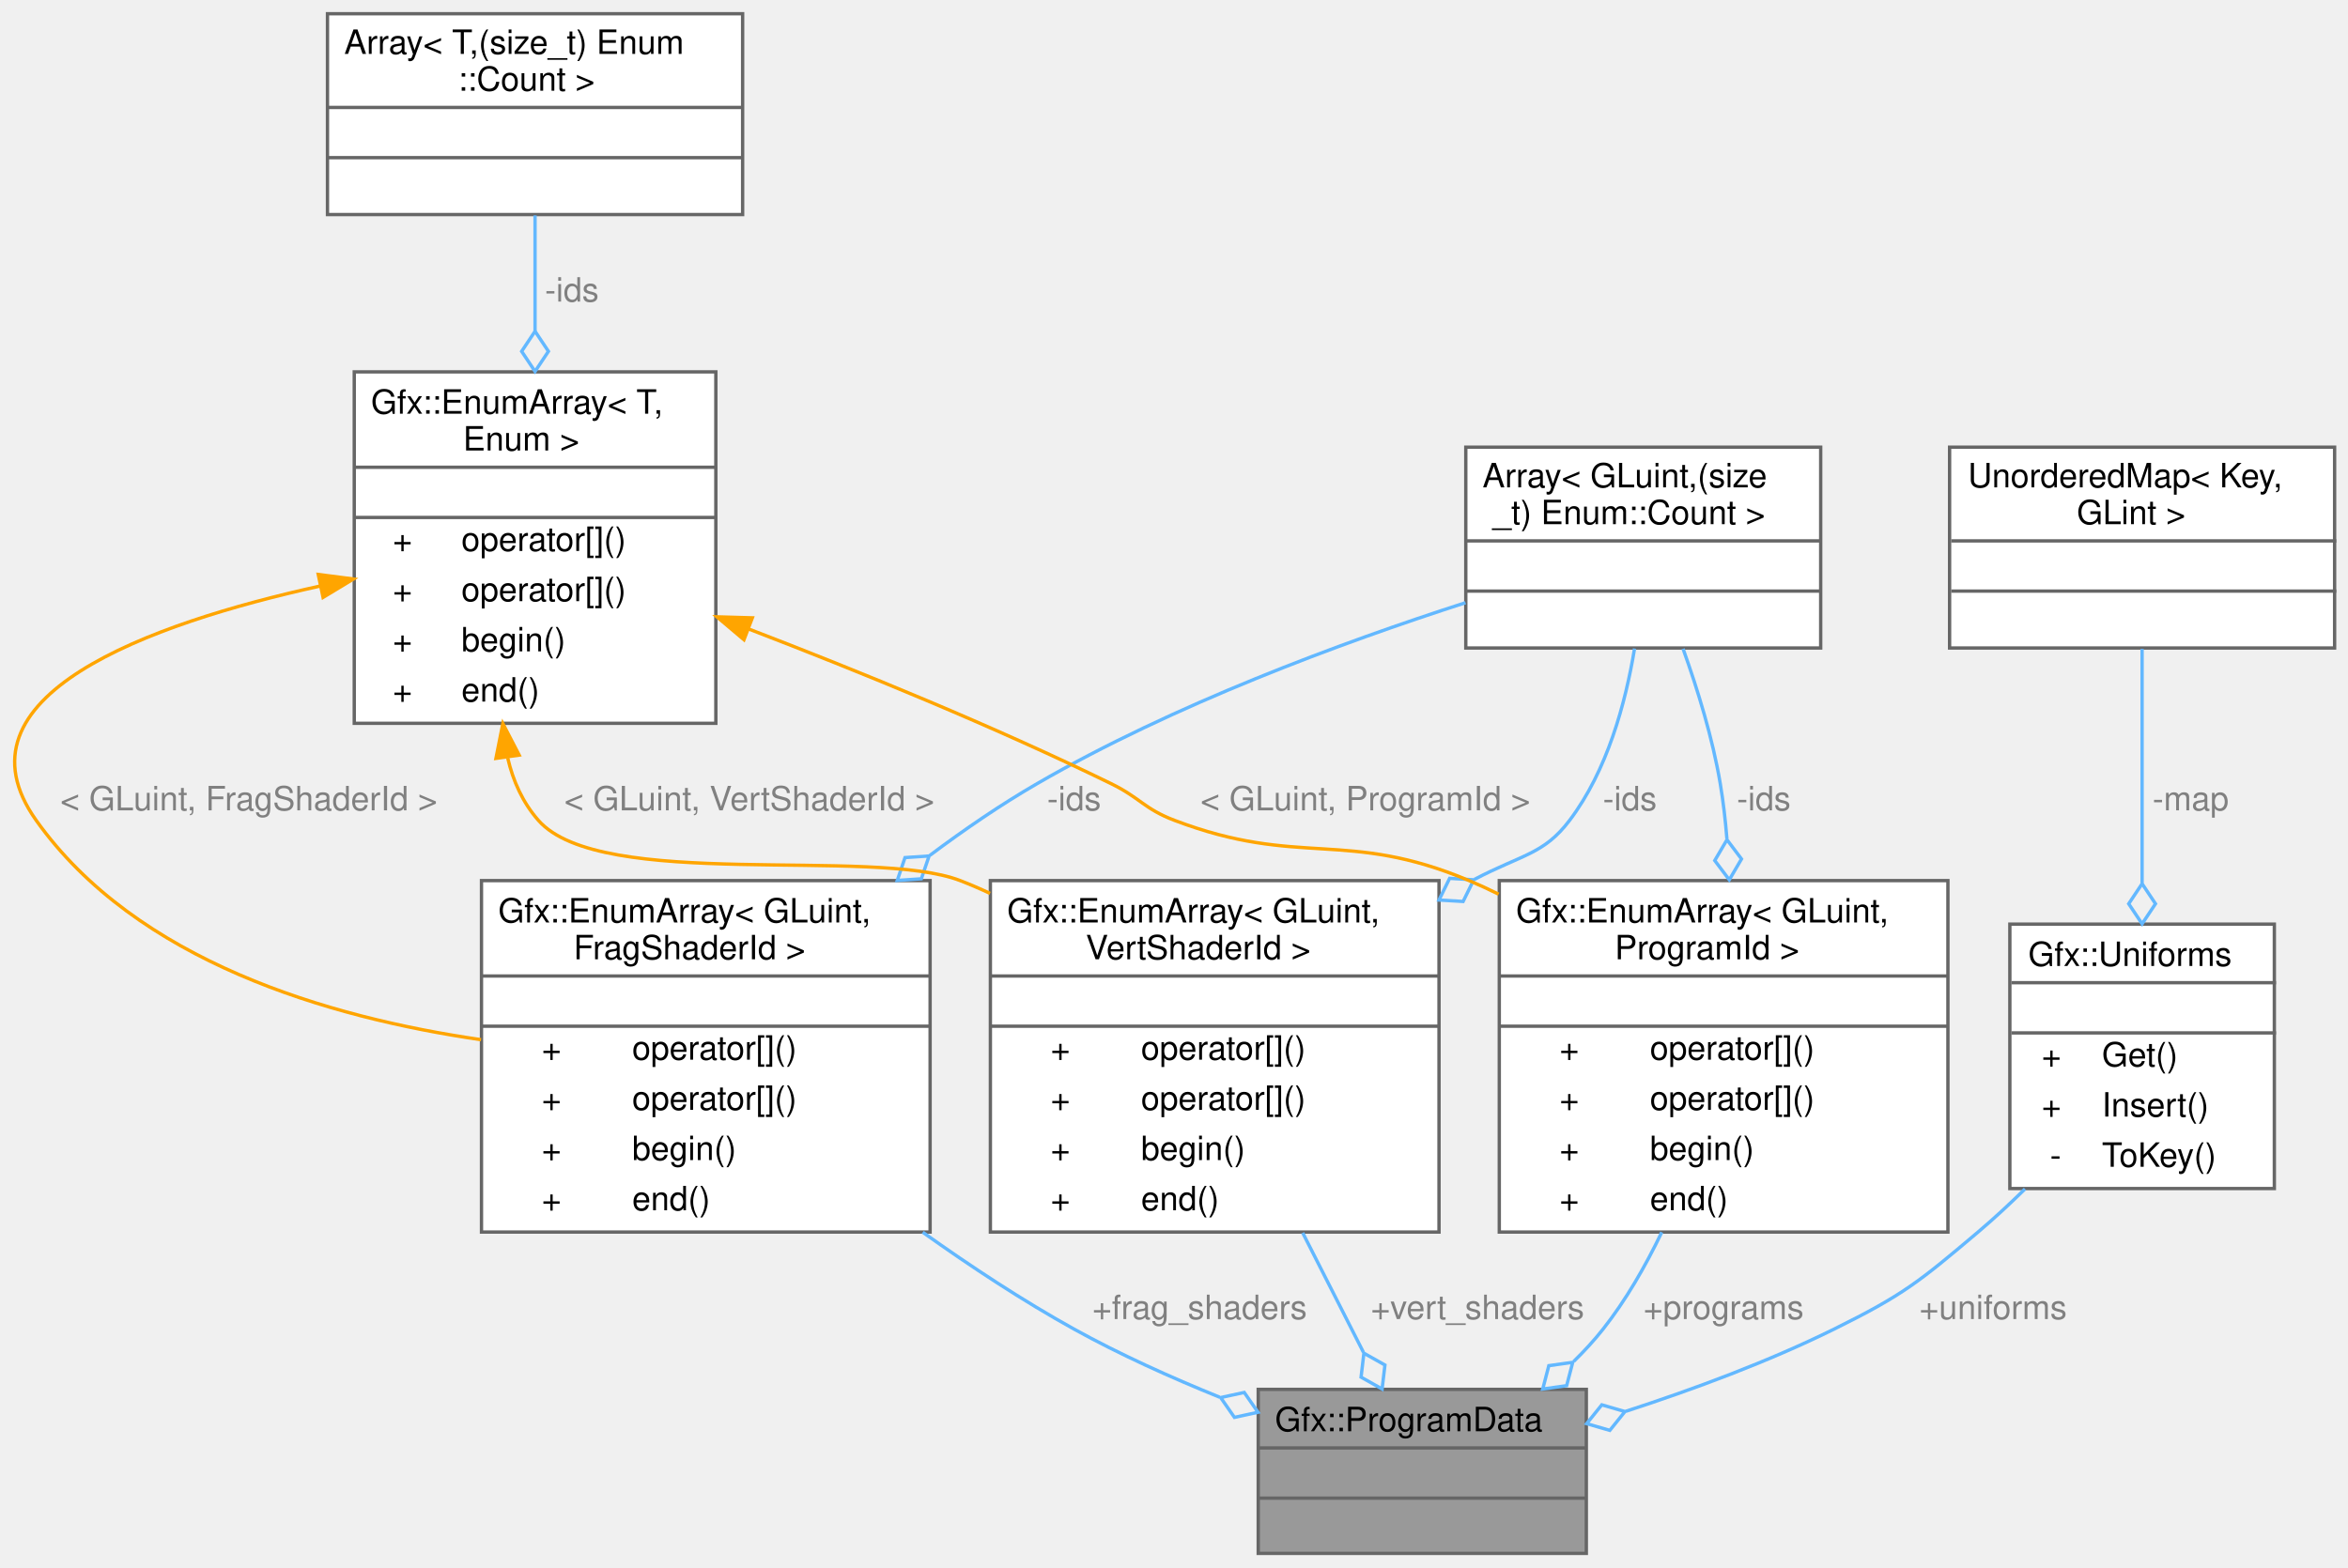
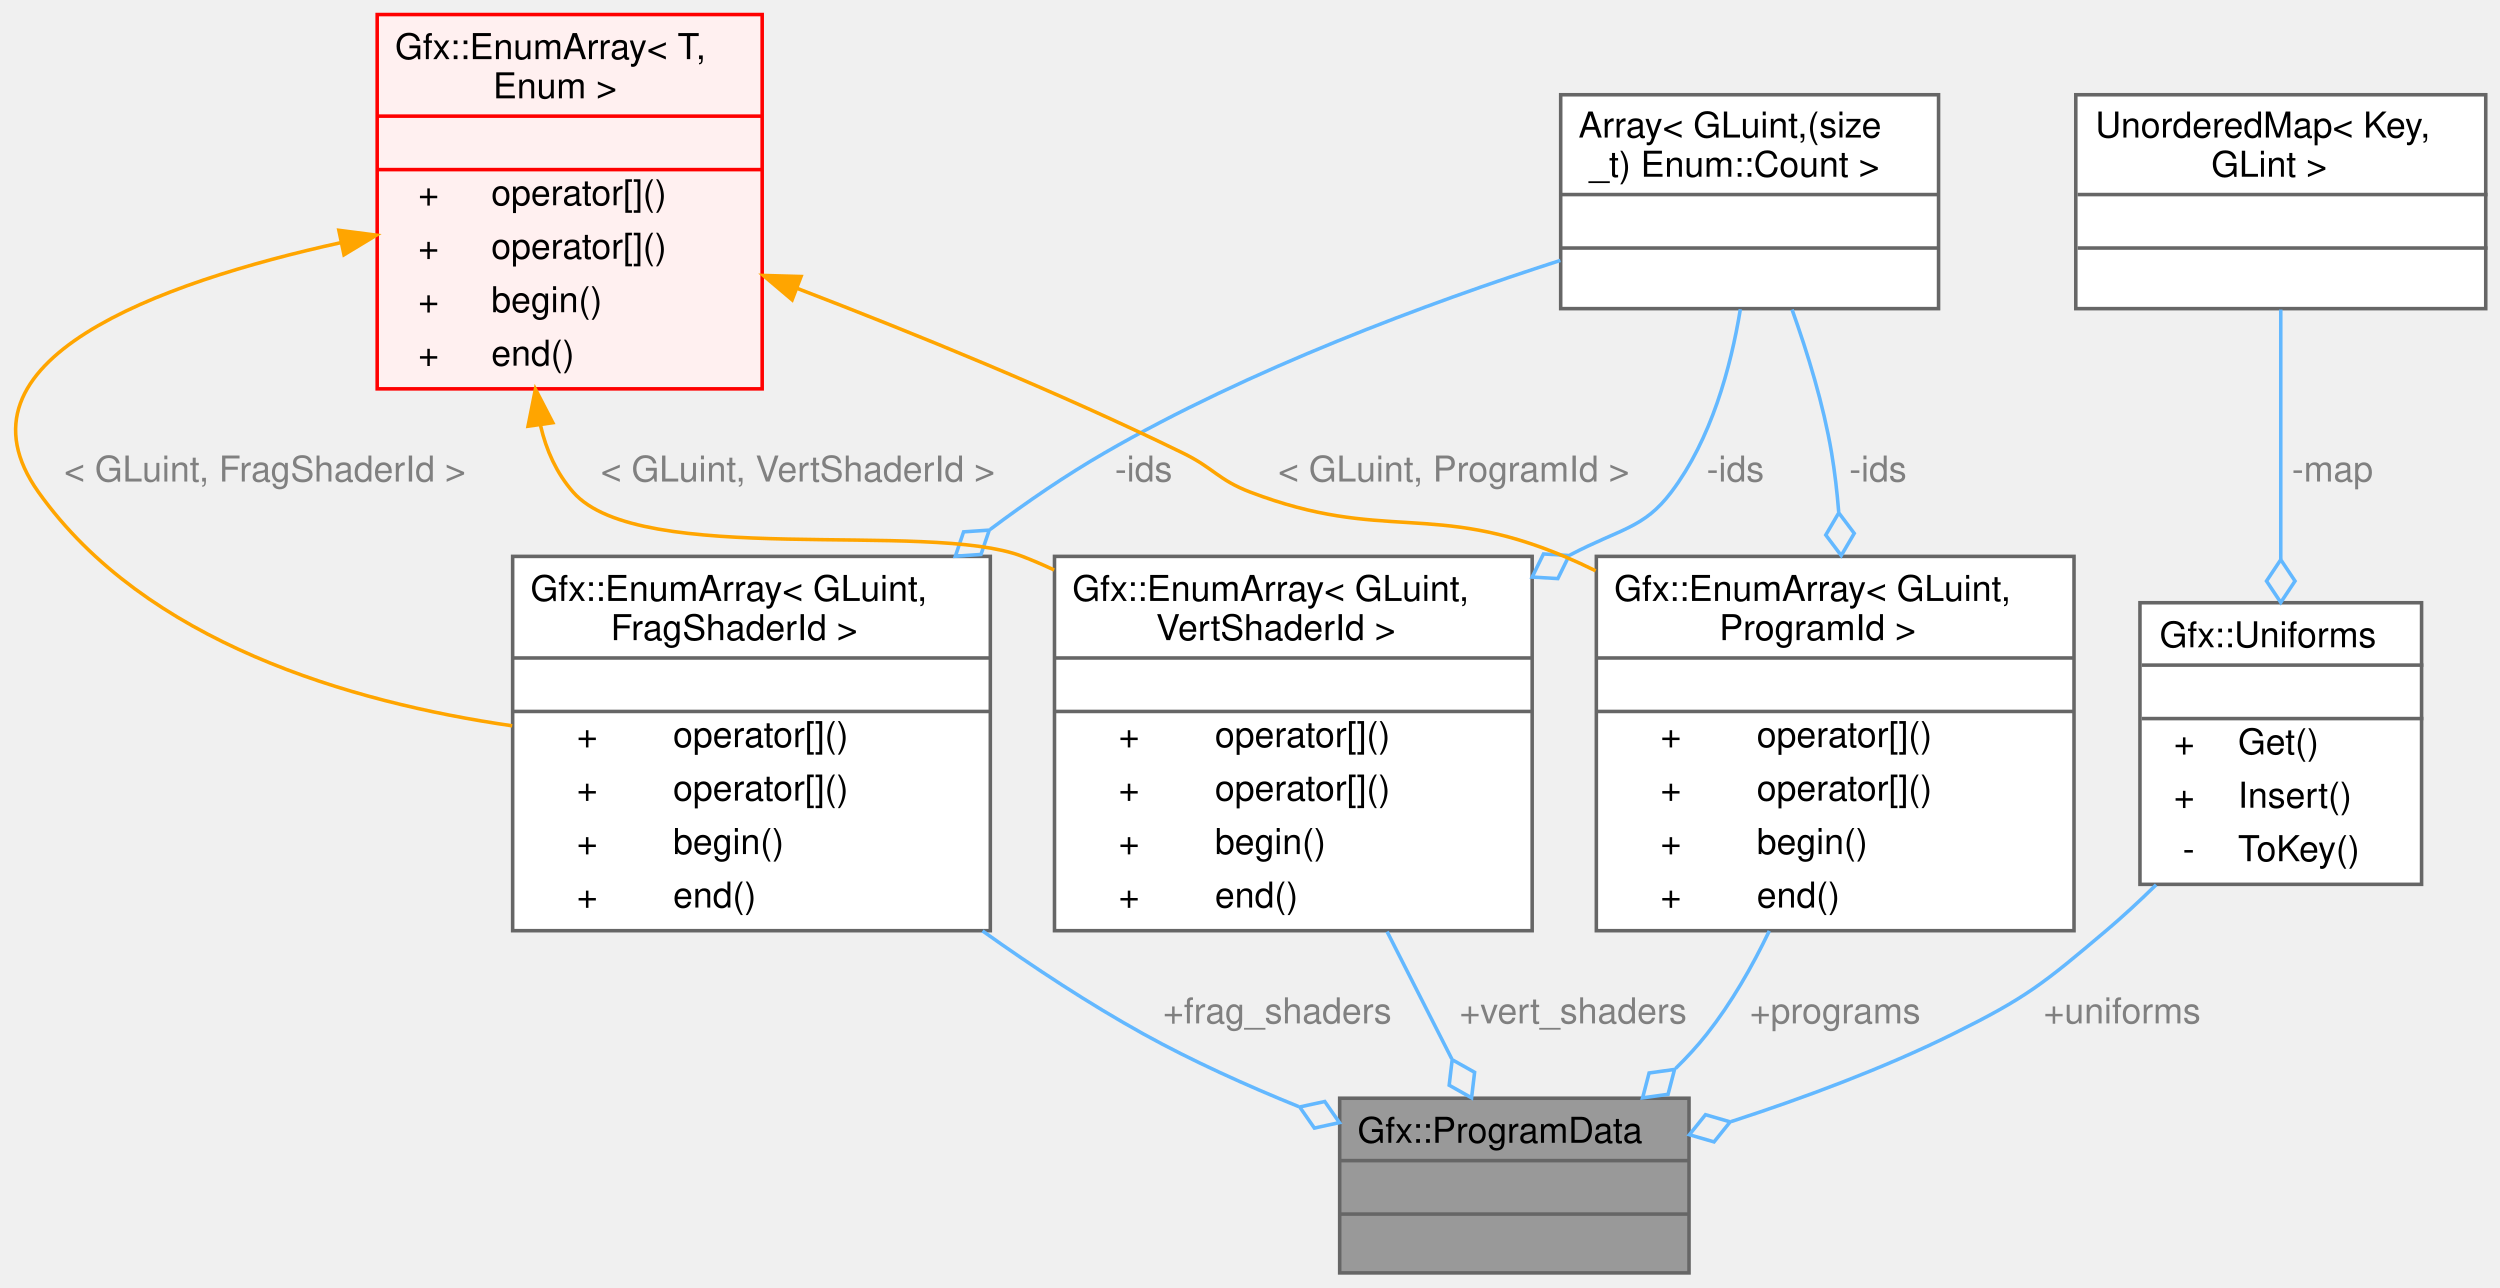
- <svg xmlns="http://www.w3.org/2000/svg" xmlns:xlink="http://www.w3.org/1999/xlink" width="701pt" height="468pt" viewBox="0.00 0.00 701.31 468.00">
-   <g id="graph0" class="graph" transform="scale(1 1) rotate(0) translate(4 464)">
+ <svg xmlns="http://www.w3.org/2000/svg" xmlns:xlink="http://www.w3.org/1999/xlink" width="701pt" height="361pt" viewBox="0.00 0.00 701.31 361.00">
+   <g id="graph0" class="graph" transform="scale(1 1) rotate(0) translate(4 357)">
    <g id="Node000001" class="node">
      <g id="a_Node000001">
        <a xlink:title=" ">
          <polygon fill="#999999" stroke="transparent" points="469.81,-49 371.81,-49 371.81,0 469.81,0 469.81,-49" />
          <text text-anchor="start" x="376.81" y="-36.5" font-family="Helvetica,sans-Serif" font-size="10.00">Gfx::ProgramData</text>
          <text text-anchor="start" x="418.81" y="-21.5" font-family="Helvetica,sans-Serif" font-size="10.00"> </text>
          <text text-anchor="start" x="418.81" y="-6.5" font-family="Helvetica,sans-Serif" font-size="10.00"> </text>
          <polygon fill="#666666" stroke="#666666" points="371.81,-31.5 371.81,-31.5 469.81,-31.5 469.81,-31.5 371.81,-31.5" />
          <polygon fill="#666666" stroke="#666666" points="371.81,-16.5 371.81,-16.5 469.81,-16.5 469.81,-16.5 371.81,-16.5" />
          <polygon fill="none" stroke="#666666" points="371.81,0 371.81,-49 469.81,-49 469.81,0 371.81,0" />
        </a>
      </g>
    </g>
    <g id="Node000002" class="node">
      <g id="a_Node000002">
        <a xlink:href="classGfx_1_1EnumArray.html" target="_top" xlink:title=" ">
          <polygon fill="white" stroke="transparent" points="577.81,-201 443.81,-201 443.81,-96 577.81,-96 577.81,-201" />
          <text text-anchor="start" x="448.81" y="-188.5" font-family="Helvetica,sans-Serif" font-size="10.00">Gfx::EnumArray&lt; GLuint,</text>
          <text text-anchor="start" x="478.31" y="-177.5" font-family="Helvetica,sans-Serif" font-size="10.00"> ProgramId &gt;</text>
          <text text-anchor="start" x="508.81" y="-162.5" font-family="Helvetica,sans-Serif" font-size="10.00"> </text>
          <text text-anchor="start" x="461.81" y="-147.5" font-family="Helvetica,sans-Serif" font-size="10.00">+</text>
          <text text-anchor="start" x="488.81" y="-147.5" font-family="Helvetica,sans-Serif" font-size="10.00">operator[]()</text>
          <text text-anchor="start" x="461.81" y="-132.5" font-family="Helvetica,sans-Serif" font-size="10.00">+</text>
          <text text-anchor="start" x="488.81" y="-132.5" font-family="Helvetica,sans-Serif" font-size="10.00">operator[]()</text>
          <text text-anchor="start" x="461.81" y="-117.5" font-family="Helvetica,sans-Serif" font-size="10.00">+</text>
          <text text-anchor="start" x="488.81" y="-117.5" font-family="Helvetica,sans-Serif" font-size="10.00">begin()</text>
          <text text-anchor="start" x="461.81" y="-102.5" font-family="Helvetica,sans-Serif" font-size="10.00">+</text>
          <text text-anchor="start" x="488.81" y="-102.5" font-family="Helvetica,sans-Serif" font-size="10.00">end()</text>
          <polygon fill="#666666" stroke="#666666" points="443.81,-172.5 443.81,-172.5 577.81,-172.5 577.81,-172.5 443.81,-172.5" />
          <polygon fill="#666666" stroke="#666666" points="443.81,-157.5 443.81,-157.5 577.81,-157.5 577.81,-157.5 443.81,-157.5" />
          <polygon fill="none" stroke="#666666" points="443.81,-96 443.81,-201 577.81,-201 577.81,-96 443.81,-96" />
        </a>
      </g>
    </g>
    <g id="edge1_Node000001_Node000002" class="edge">
      <g id="a_edge1_Node000001_Node000002">
        <a xlink:title=" ">
          <path fill="none" stroke="#63b8ff" d="M492.33,-95.93C487.47,-85.81 481.64,-75.65 474.81,-67 472.17,-63.65 469.19,-60.42 466.04,-57.34" />
          <polygon fill="none" stroke="#63b8ff" points="465.75,-57.08 458.61,-56.08 456.79,-49.1 463.93,-50.1 465.75,-57.08" />
        </a>
      </g>
      <text text-anchor="middle" x="510.81" y="-70" font-family="Helvetica,sans-Serif" font-size="10.00" fill="grey"> +programs</text>
    </g>
    <g id="Node000003" class="node">
      <g id="a_Node000003">
        <a xlink:href="classRml_1_1Array_3_01GLuint_00_07size__t_08_01Enum_1_1Count_01_4.html" target="_top" xlink:title=" ">
          <polygon fill="white" stroke="transparent" points="539.81,-330.5 433.81,-330.5 433.81,-270.5 539.81,-270.5 539.81,-330.5" />
          <text text-anchor="start" x="438.81" y="-318.5" font-family="Helvetica,sans-Serif" font-size="10.00">Array&lt; GLuint,(size</text>
          <text text-anchor="start" x="441.81" y="-307.5" font-family="Helvetica,sans-Serif" font-size="10.00">_t) Enum::Count &gt;</text>
          <text text-anchor="start" x="484.81" y="-292.5" font-family="Helvetica,sans-Serif" font-size="10.00"> </text>
          <text text-anchor="start" x="484.81" y="-277.5" font-family="Helvetica,sans-Serif" font-size="10.00"> </text>
          <polygon fill="#666666" stroke="#666666" points="433.81,-302.5 433.81,-302.5 539.81,-302.5 539.81,-302.5 433.81,-302.5" />
          <polygon fill="#666666" stroke="#666666" points="433.81,-287.5 433.81,-287.5 539.81,-287.5 539.81,-287.5 433.81,-287.5" />
          <polygon fill="none" stroke="#666666" points="433.81,-270.5 433.81,-330.5 539.81,-330.5 539.81,-270.5 433.81,-270.5" />
        </a>
      </g>
    </g>
    <g id="edge2_Node000002_Node000003" class="edge">
      <g id="a_edge2_Node000002_Node000003">
        <a xlink:title=" ">
          <path fill="none" stroke="#63b8ff" d="M498.71,-270.25C503.09,-258.02 507.54,-243.54 509.81,-230 510.7,-224.66 511.35,-219.09 511.8,-213.49" />
          <polygon fill="none" stroke="#63b8ff" points="511.82,-213.22 508.17,-207 512.51,-201.24 516.16,-207.46 511.82,-213.22" />
        </a>
      </g>
      <text text-anchor="middle" x="522.81" y="-222" font-family="Helvetica,sans-Serif" font-size="10.00" fill="grey"> -ids</text>
    </g>
    <g id="Node000006" class="node">
      <g id="a_Node000006">
        <a xlink:href="classGfx_1_1EnumArray.html" target="_top" xlink:title=" ">
          <polygon fill="white" stroke="transparent" points="425.81,-201 291.81,-201 291.81,-96 425.81,-96 425.81,-201" />
          <text text-anchor="start" x="296.81" y="-188.5" font-family="Helvetica,sans-Serif" font-size="10.00">Gfx::EnumArray&lt; GLuint,</text>
          <text text-anchor="start" x="320.31" y="-177.5" font-family="Helvetica,sans-Serif" font-size="10.00"> VertShaderId &gt;</text>
          <text text-anchor="start" x="356.81" y="-162.5" font-family="Helvetica,sans-Serif" font-size="10.00"> </text>
          <text text-anchor="start" x="309.81" y="-147.5" font-family="Helvetica,sans-Serif" font-size="10.00">+</text>
          <text text-anchor="start" x="336.81" y="-147.5" font-family="Helvetica,sans-Serif" font-size="10.00">operator[]()</text>
          <text text-anchor="start" x="309.81" y="-132.5" font-family="Helvetica,sans-Serif" font-size="10.00">+</text>
          <text text-anchor="start" x="336.81" y="-132.5" font-family="Helvetica,sans-Serif" font-size="10.00">operator[]()</text>
          <text text-anchor="start" x="309.81" y="-117.5" font-family="Helvetica,sans-Serif" font-size="10.00">+</text>
          <text text-anchor="start" x="336.81" y="-117.5" font-family="Helvetica,sans-Serif" font-size="10.00">begin()</text>
          <text text-anchor="start" x="309.81" y="-102.5" font-family="Helvetica,sans-Serif" font-size="10.00">+</text>
          <text text-anchor="start" x="336.81" y="-102.5" font-family="Helvetica,sans-Serif" font-size="10.00">end()</text>
          <polygon fill="#666666" stroke="#666666" points="291.81,-172.5 291.81,-172.5 425.81,-172.5 425.81,-172.5 291.81,-172.5" />
          <polygon fill="#666666" stroke="#666666" points="291.81,-157.5 291.81,-157.5 425.81,-157.5 425.81,-157.5 291.81,-157.5" />
          <polygon fill="none" stroke="#666666" points="291.81,-96 291.81,-201 425.81,-201 425.81,-96 291.81,-96" />
        </a>
      </g>
    </g>
-     <g id="edge6_Node000006_Node000003" class="edge">
-       <g id="a_edge6_Node000006_Node000003">
+     <g id="edge5_Node000006_Node000003" class="edge">
+       <g id="a_edge5_Node000006_Node000003">
        <a xlink:title=" ">
          <path fill="none" stroke="#63b8ff" d="M484.21,-270.33C481.51,-253.9 476.01,-233.78 464.81,-219 457.1,-208.83 450.67,-208.86 436.41,-201.38" />
          <polygon fill="none" stroke="#63b8ff" points="436.18,-201.24 428.98,-201.68 425.81,-195.2 433.01,-194.77 436.18,-201.24" />
        </a>
      </g>
      <text text-anchor="middle" x="482.81" y="-222" font-family="Helvetica,sans-Serif" font-size="10.00" fill="grey"> -ids</text>
    </g>
    <g id="Node000007" class="node">
      <g id="a_Node000007">
        <a xlink:href="classGfx_1_1EnumArray.html" target="_top" xlink:title=" ">
          <polygon fill="white" stroke="transparent" points="273.81,-201 139.81,-201 139.81,-96 273.81,-96 273.81,-201" />
          <text text-anchor="start" x="144.81" y="-188.5" font-family="Helvetica,sans-Serif" font-size="10.00">Gfx::EnumArray&lt; GLuint,</text>
          <text text-anchor="start" x="167.31" y="-177.5" font-family="Helvetica,sans-Serif" font-size="10.00"> FragShaderId &gt;</text>
          <text text-anchor="start" x="204.81" y="-162.5" font-family="Helvetica,sans-Serif" font-size="10.00"> </text>
          <text text-anchor="start" x="157.81" y="-147.5" font-family="Helvetica,sans-Serif" font-size="10.00">+</text>
          <text text-anchor="start" x="184.81" y="-147.5" font-family="Helvetica,sans-Serif" font-size="10.00">operator[]()</text>
          <text text-anchor="start" x="157.81" y="-132.5" font-family="Helvetica,sans-Serif" font-size="10.00">+</text>
          <text text-anchor="start" x="184.81" y="-132.5" font-family="Helvetica,sans-Serif" font-size="10.00">operator[]()</text>
          <text text-anchor="start" x="157.81" y="-117.5" font-family="Helvetica,sans-Serif" font-size="10.00">+</text>
          <text text-anchor="start" x="184.81" y="-117.5" font-family="Helvetica,sans-Serif" font-size="10.00">begin()</text>
          <text text-anchor="start" x="157.81" y="-102.5" font-family="Helvetica,sans-Serif" font-size="10.00">+</text>
          <text text-anchor="start" x="184.81" y="-102.5" font-family="Helvetica,sans-Serif" font-size="10.00">end()</text>
          <polygon fill="#666666" stroke="#666666" points="139.81,-172.5 139.81,-172.5 273.81,-172.5 273.81,-172.5 139.81,-172.5" />
          <polygon fill="#666666" stroke="#666666" points="139.81,-157.5 139.81,-157.5 273.81,-157.5 273.81,-157.5 139.81,-157.5" />
          <polygon fill="none" stroke="#666666" points="139.81,-96 139.81,-201 273.81,-201 273.81,-96 139.81,-96" />
        </a>
      </g>
    </g>
-     <g id="edge9_Node000007_Node000003" class="edge">
-       <g id="a_edge9_Node000007_Node000003">
+     <g id="edge8_Node000007_Node000003" class="edge">
+       <g id="a_edge8_Node000007_Node000003">
        <a xlink:title=" ">
          <path fill="none" stroke="#63b8ff" d="M433.72,-284.03C396.54,-272.05 346.45,-253.52 305.81,-230 294.98,-223.74 284.12,-216.32 273.76,-208.56" />
          <polygon fill="none" stroke="#63b8ff" points="273.51,-208.37 266.31,-207.88 264,-201.05 271.19,-201.54 273.51,-208.37" />
        </a>
      </g>
      <text text-anchor="middle" x="316.81" y="-222" font-family="Helvetica,sans-Serif" font-size="10.00" fill="grey"> -ids</text>
    </g>
    <g id="Node000004" class="node">
      <g id="a_Node000004">
        <a xlink:href="classGfx_1_1EnumArray.html" target="_top" xlink:title=" ">
-           <polygon fill="white" stroke="transparent" points="209.81,-353 101.81,-353 101.81,-248 209.81,-248 209.81,-353" />
+           <polygon fill="#fff0f0" stroke="transparent" points="209.81,-353 101.81,-353 101.81,-248 209.81,-248 209.81,-353" />
          <text text-anchor="start" x="106.81" y="-340.5" font-family="Helvetica,sans-Serif" font-size="10.00">Gfx::EnumArray&lt; T,</text>
          <text text-anchor="start" x="134.31" y="-329.5" font-family="Helvetica,sans-Serif" font-size="10.00"> Enum &gt;</text>
          <text text-anchor="start" x="153.81" y="-314.5" font-family="Helvetica,sans-Serif" font-size="10.00"> </text>
          <text text-anchor="start" x="113.31" y="-299.5" font-family="Helvetica,sans-Serif" font-size="10.00">+</text>
          <text text-anchor="start" x="133.81" y="-299.5" font-family="Helvetica,sans-Serif" font-size="10.00">operator[]()</text>
          <text text-anchor="start" x="113.31" y="-284.5" font-family="Helvetica,sans-Serif" font-size="10.00">+</text>
          <text text-anchor="start" x="133.81" y="-284.5" font-family="Helvetica,sans-Serif" font-size="10.00">operator[]()</text>
          <text text-anchor="start" x="113.31" y="-269.5" font-family="Helvetica,sans-Serif" font-size="10.00">+</text>
          <text text-anchor="start" x="133.81" y="-269.5" font-family="Helvetica,sans-Serif" font-size="10.00">begin()</text>
          <text text-anchor="start" x="113.31" y="-254.5" font-family="Helvetica,sans-Serif" font-size="10.00">+</text>
          <text text-anchor="start" x="133.81" y="-254.5" font-family="Helvetica,sans-Serif" font-size="10.00">end()</text>
-           <polygon fill="#666666" stroke="#666666" points="101.81,-324.5 101.81,-324.5 209.81,-324.5 209.81,-324.5 101.81,-324.5" />
-           <polygon fill="#666666" stroke="#666666" points="101.81,-309.5 101.81,-309.5 209.81,-309.5 209.81,-309.5 101.81,-309.5" />
-           <polygon fill="none" stroke="#666666" points="101.81,-248 101.81,-353 209.81,-353 209.81,-248 101.81,-248" />
+           <polygon fill="red" stroke="red" points="101.81,-324.5 101.81,-324.5 209.81,-324.5 209.81,-324.5 101.81,-324.5" />
+           <polygon fill="red" stroke="red" points="101.81,-309.5 101.81,-309.5 209.81,-309.5 209.81,-309.5 101.81,-309.5" />
+           <polygon fill="none" stroke="red" points="101.81,-248 101.81,-353 209.81,-353 209.81,-248 101.81,-248" />
        </a>
      </g>
    </g>
    <g id="edge3_Node000002_Node000004" class="edge">
      <g id="a_edge3_Node000002_Node000004">
        <a xlink:title=" ">
          <path fill="none" stroke="orange" d="M219.6,-276.19C252.42,-263.58 292.78,-247.11 327.81,-230 336.58,-225.72 337.69,-222.47 346.81,-219 384.12,-204.81 398.02,-216.5 434.81,-201 437.75,-199.76 440.69,-198.4 443.62,-196.95" />
          <polygon fill="orange" stroke="orange" points="218.21,-272.97 210.12,-279.81 220.71,-279.51 218.21,-272.97" />
        </a>
      </g>
      <text text-anchor="middle" x="403.81" y="-222" font-family="Helvetica,sans-Serif" font-size="10.00" fill="grey"> &lt; GLuint, ProgramId &gt;</text>
    </g>
-     <g id="edge7_Node000006_Node000004" class="edge">
-       <g id="a_edge7_Node000006_Node000004">
+     <g id="edge6_Node000006_Node000004" class="edge">
+       <g id="a_edge6_Node000006_Node000004">
        <a xlink:title=" ">
          <path fill="none" stroke="orange" d="M147.65,-237.64C149.23,-230.79 152.1,-224.36 156.81,-219 175.47,-197.75 256.43,-211.19 282.81,-201 285.78,-199.85 288.76,-198.57 291.71,-197.18" />
          <polygon fill="orange" stroke="orange" points="144.13,-237.52 146.2,-247.91 151.07,-238.5 144.13,-237.52" />
        </a>
      </g>
      <text text-anchor="middle" x="219.81" y="-222" font-family="Helvetica,sans-Serif" font-size="10.00" fill="grey"> &lt; GLuint, VertShaderId &gt;</text>
    </g>
-     <g id="edge10_Node000007_Node000004" class="edge">
-       <g id="a_edge10_Node000007_Node000004">
+     <g id="edge9_Node000007_Node000004" class="edge">
+       <g id="a_edge9_Node000007_Node000004">
        <a xlink:title=" ">
          <path fill="none" stroke="orange" d="M91.74,-289.04C40.23,-277.69 -19.52,-256.03 6.81,-219 36.74,-176.91 94.06,-160.09 139.69,-153.47" />
          <polygon fill="orange" stroke="orange" points="91.06,-292.47 101.57,-291.11 92.5,-285.62 91.06,-292.47" />
        </a>
      </g>
      <text text-anchor="middle" x="70.31" y="-222" font-family="Helvetica,sans-Serif" font-size="10.00" fill="grey"> &lt; GLuint, FragShaderId &gt;</text>
    </g>
-     <g id="Node000005" class="node">
-       <g id="a_Node000005">
-         <a xlink:title=" ">
-           <polygon fill="white" stroke="transparent" points="217.81,-460 93.81,-460 93.81,-400 217.81,-400 217.81,-460" />
-           <text text-anchor="start" x="98.81" y="-448" font-family="Helvetica,sans-Serif" font-size="10.00">Array&lt; T,(size_t) Enum</text>
-           <text text-anchor="start" x="132.81" y="-437" font-family="Helvetica,sans-Serif" font-size="10.00">::Count &gt;</text>
-           <text text-anchor="start" x="153.81" y="-422" font-family="Helvetica,sans-Serif" font-size="10.00"> </text>
-           <text text-anchor="start" x="153.81" y="-407" font-family="Helvetica,sans-Serif" font-size="10.00"> </text>
-           <polygon fill="#666666" stroke="#666666" points="93.81,-432 93.81,-432 217.81,-432 217.81,-432 93.81,-432" />
-           <polygon fill="#666666" stroke="#666666" points="93.81,-417 93.81,-417 217.81,-417 217.81,-417 93.81,-417" />
-           <polygon fill="none" stroke="#666666" points="93.81,-400 93.81,-460 217.81,-460 217.81,-400 93.81,-400" />
-         </a>
-       </g>
-     </g>
-     <g id="edge4_Node000004_Node000005" class="edge">
-       <g id="a_edge4_Node000004_Node000005">
-         <a xlink:title=" ">
-           <path fill="none" stroke="#63b8ff" d="M155.81,-399.75C155.81,-389.38 155.81,-377.27 155.81,-365.17" />
-           <polygon fill="none" stroke="#63b8ff" points="155.81,-365.13 151.81,-359.13 155.81,-353.13 159.81,-359.13 155.81,-365.13" />
-         </a>
-       </g>
-       <text text-anchor="middle" x="166.81" y="-374" font-family="Helvetica,sans-Serif" font-size="10.00" fill="grey"> -ids</text>
-     </g>
-     <g id="edge5_Node000001_Node000006" class="edge">
-       <g id="a_edge5_Node000001_Node000006">
+     <g id="edge4_Node000001_Node000006" class="edge">
+       <g id="a_edge4_Node000001_Node000006">
        <a xlink:title=" ">
          <path fill="none" stroke="#63b8ff" d="M385.1,-95.76C391.23,-83.71 397.6,-71.17 403.24,-60.07" />
          <polygon fill="none" stroke="#63b8ff" points="403.37,-59.81 402.53,-52.65 408.81,-49.11 409.66,-56.27 403.37,-59.81" />
        </a>
      </g>
      <text text-anchor="middle" x="437.31" y="-70" font-family="Helvetica,sans-Serif" font-size="10.00" fill="grey"> +vert_shaders</text>
    </g>
-     <g id="edge8_Node000001_Node000007" class="edge">
-       <g id="a_edge8_Node000001_Node000007">
+     <g id="edge7_Node000001_Node000007" class="edge">
+       <g id="a_edge7_Node000001_Node000007">
        <a xlink:title=" ">
          <path fill="none" stroke="#63b8ff" d="M271.61,-95.94C286.05,-85.65 301.59,-75.43 316.81,-67 330.43,-59.46 345.71,-52.57 360.27,-46.67" />
          <polygon fill="none" stroke="#63b8ff" points="360.59,-46.55 364.71,-40.63 371.75,-42.16 367.63,-48.08 360.59,-46.55" />
        </a>
      </g>
      <text text-anchor="middle" x="354.31" y="-70" font-family="Helvetica,sans-Serif" font-size="10.00" fill="grey"> +frag_shaders</text>
    </g>
    <g id="Node000008" class="node">
      <g id="a_Node000008">
        <a xlink:href="classGfx_1_1Uniforms.html" target="_top" xlink:title=" ">
          <polygon fill="white" stroke="transparent" points="675.31,-188 596.31,-188 596.31,-109 675.31,-109 675.31,-188" />
          <text text-anchor="start" x="601.81" y="-175.5" font-family="Helvetica,sans-Serif" font-size="10.00">Gfx::Uniforms</text>
          <text text-anchor="start" x="634.31" y="-160.5" font-family="Helvetica,sans-Serif" font-size="10.00"> </text>
          <text text-anchor="start" x="605.81" y="-145.5" font-family="Helvetica,sans-Serif" font-size="10.00">+</text>
          <text text-anchor="start" x="623.81" y="-145.5" font-family="Helvetica,sans-Serif" font-size="10.00">Get()</text>
          <text text-anchor="start" x="605.81" y="-130.5" font-family="Helvetica,sans-Serif" font-size="10.00">+</text>
          <text text-anchor="start" x="623.81" y="-130.5" font-family="Helvetica,sans-Serif" font-size="10.00">Insert()</text>
          <text text-anchor="start" x="608.31" y="-115.5" font-family="Helvetica,sans-Serif" font-size="10.00">-</text>
          <text text-anchor="start" x="623.81" y="-115.5" font-family="Helvetica,sans-Serif" font-size="10.00">ToKey()</text>
          <polygon fill="#666666" stroke="#666666" points="596.81,-170.5 596.81,-170.5 675.81,-170.5 675.81,-170.5 596.81,-170.5" />
          <polygon fill="#666666" stroke="#666666" points="596.81,-155.5 596.81,-155.5 675.81,-155.5 675.81,-155.5 596.81,-155.5" />
          <polygon fill="none" stroke="#666666" points="596.31,-109 596.31,-188 675.31,-188 675.31,-109 596.31,-109" />
        </a>
      </g>
    </g>
-     <g id="edge11_Node000001_Node000008" class="edge">
-       <g id="a_edge11_Node000001_Node000008">
+     <g id="edge10_Node000001_Node000008" class="edge">
+       <g id="a_edge10_Node000001_Node000008">
        <a xlink:title=" ">
          <path fill="none" stroke="#63b8ff" d="M600.84,-108.87C596.26,-104.38 591.52,-99.98 586.81,-96 569.21,-81.12 564.47,-77.22 543.81,-67 524.22,-57.31 501.82,-49.01 481.56,-42.43" />
          <polygon fill="none" stroke="#63b8ff" points="481.35,-42.37 474.43,-44.38 469.91,-38.76 476.83,-36.75 481.35,-42.37" />
        </a>
      </g>
      <text text-anchor="middle" x="591.31" y="-70" font-family="Helvetica,sans-Serif" font-size="10.00" fill="grey"> +uniforms</text>
    </g>
    <g id="Node000009" class="node">
      <g id="a_Node000009">
        <a xlink:title=" ">
          <polygon fill="white" stroke="transparent" points="693.31,-330.5 578.31,-330.5 578.31,-270.5 693.31,-270.5 693.31,-330.5" />
          <text text-anchor="start" x="583.81" y="-318.5" font-family="Helvetica,sans-Serif" font-size="10.00">UnorderedMap&lt; Key,</text>
          <text text-anchor="start" x="616.31" y="-307.5" font-family="Helvetica,sans-Serif" font-size="10.00"> GLint &gt;</text>
          <text text-anchor="start" x="634.31" y="-292.5" font-family="Helvetica,sans-Serif" font-size="10.00"> </text>
          <text text-anchor="start" x="634.31" y="-277.5" font-family="Helvetica,sans-Serif" font-size="10.00"> </text>
          <polygon fill="#666666" stroke="#666666" points="578.81,-302.5 578.81,-302.5 693.81,-302.5 693.81,-302.5 578.81,-302.5" />
          <polygon fill="#666666" stroke="#666666" points="578.81,-287.5 578.81,-287.5 693.81,-287.5 693.81,-287.5 578.81,-287.5" />
          <polygon fill="none" stroke="#666666" points="578.31,-270.5 578.31,-330.5 693.31,-330.5 693.31,-270.5 578.31,-270.5" />
        </a>
      </g>
    </g>
-     <g id="edge12_Node000008_Node000009" class="edge">
-       <g id="a_edge12_Node000008_Node000009">
+     <g id="edge11_Node000008_Node000009" class="edge">
+       <g id="a_edge11_Node000008_Node000009">
        <a xlink:title=" ">
          <path fill="none" stroke="#63b8ff" d="M635.81,-270.22C635.81,-250.35 635.81,-223.55 635.81,-200.25" />
          <polygon fill="none" stroke="#63b8ff" points="635.81,-200.08 631.81,-194.08 635.81,-188.08 639.81,-194.08 635.81,-200.08" />
        </a>
      </g>
      <text text-anchor="middle" x="650.31" y="-222" font-family="Helvetica,sans-Serif" font-size="10.00" fill="grey"> -map</text>
    </g>
  </g>
</svg>
